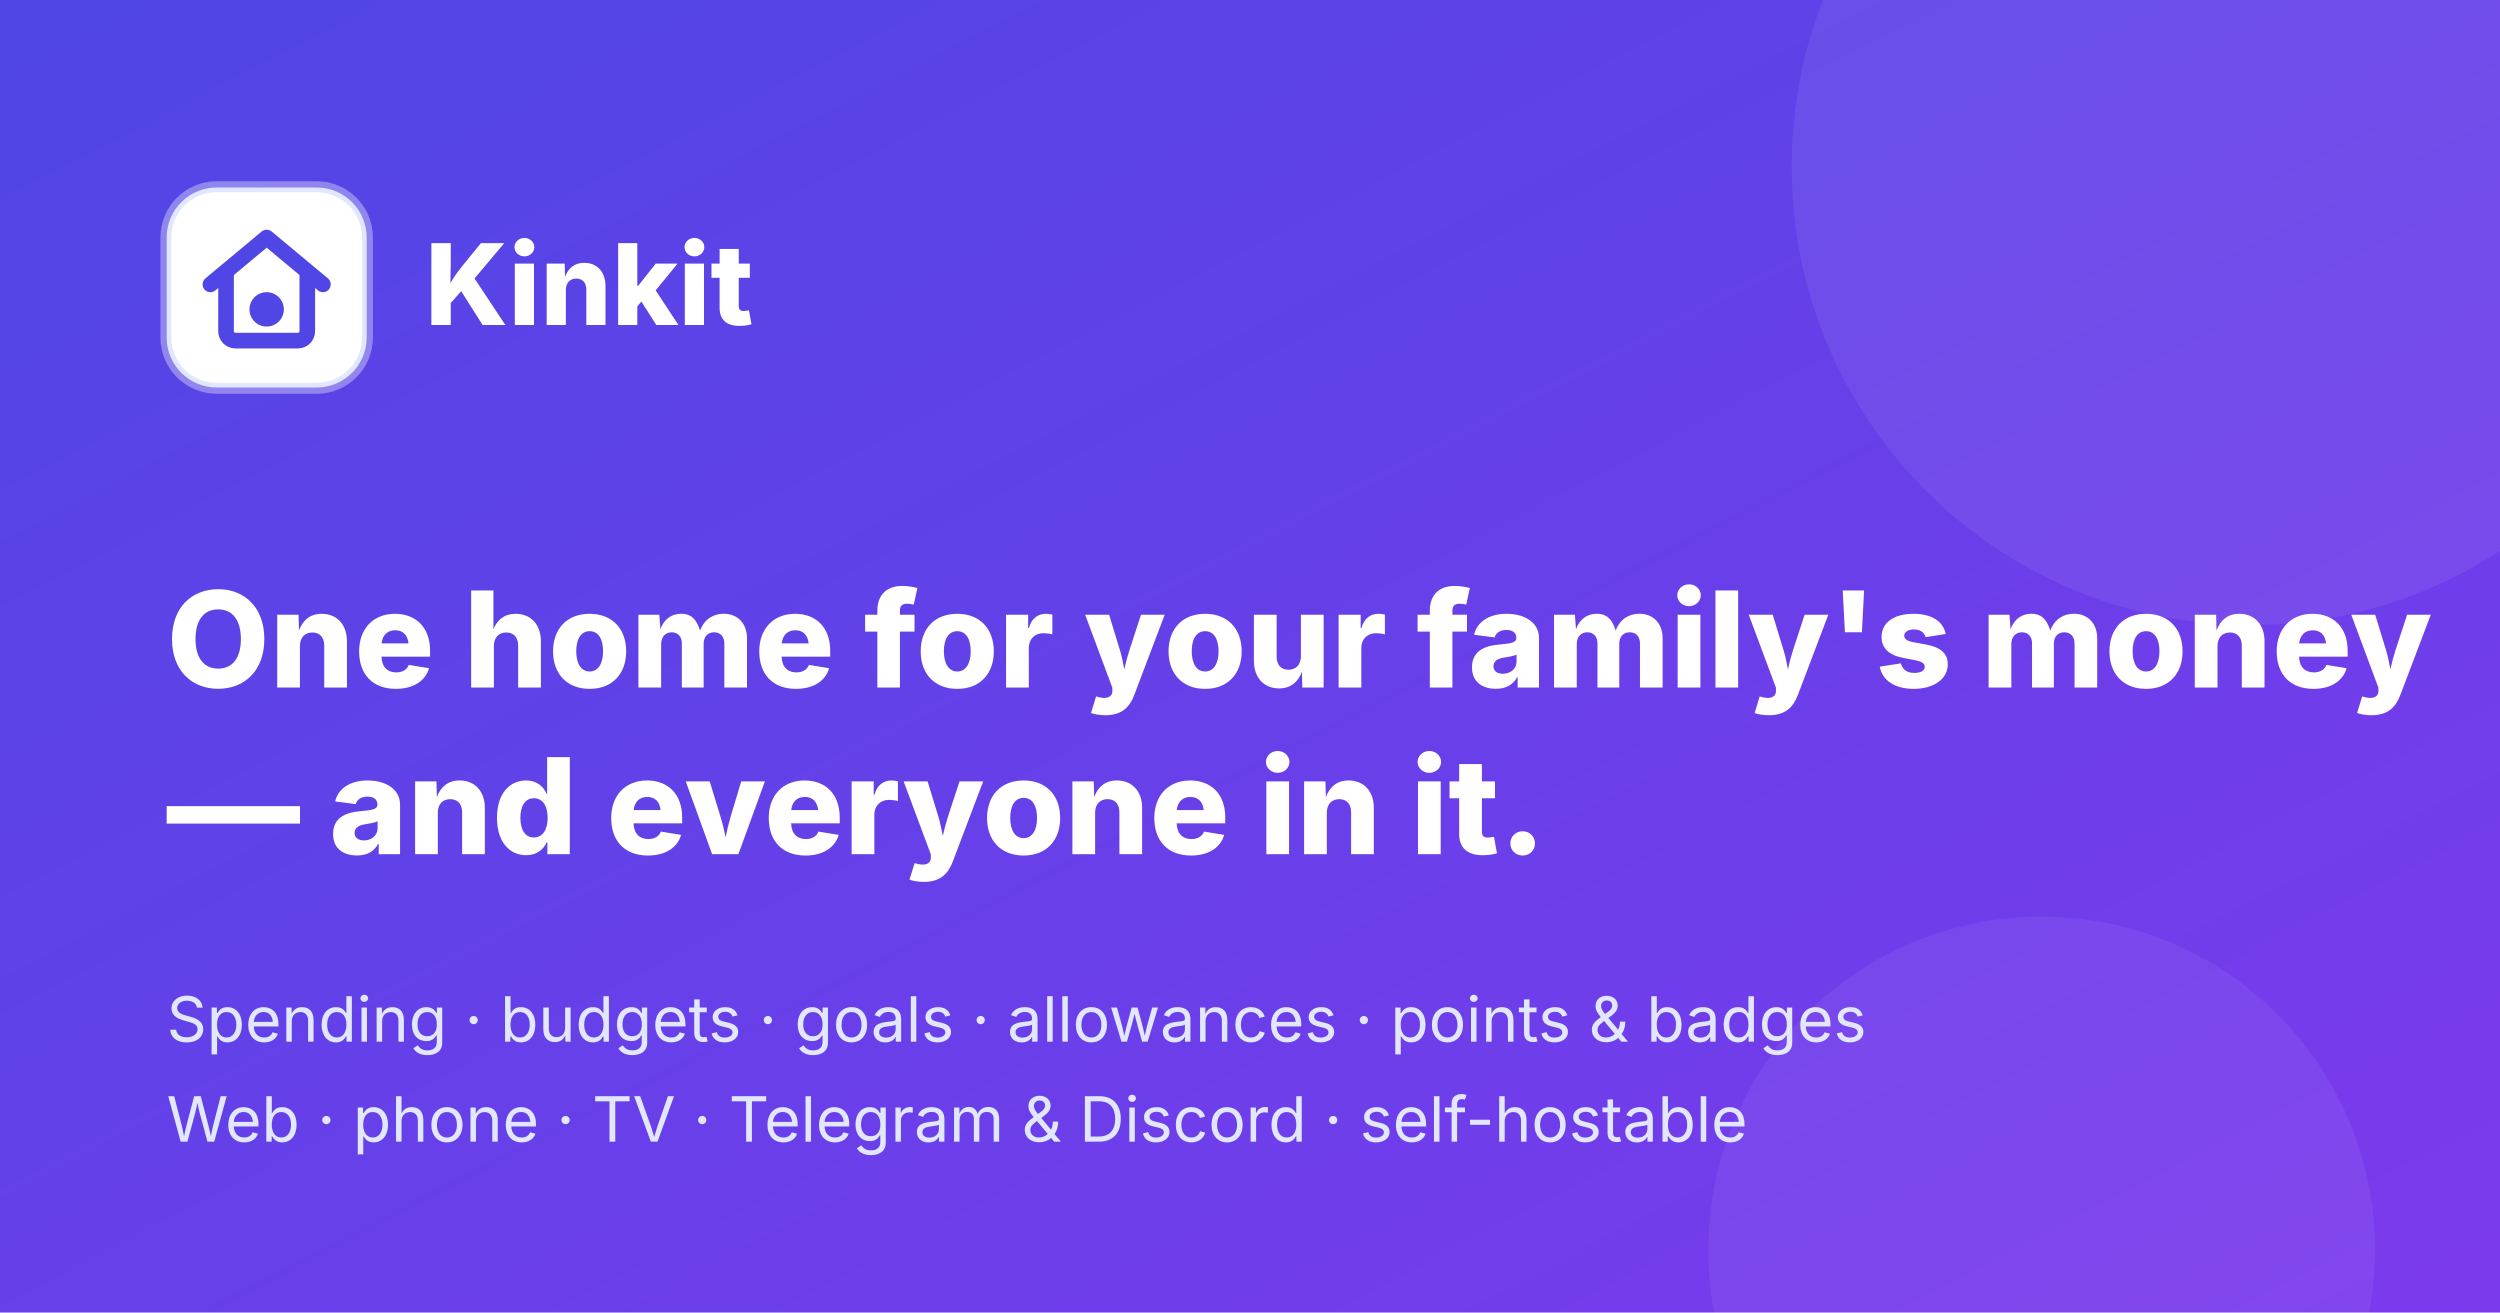
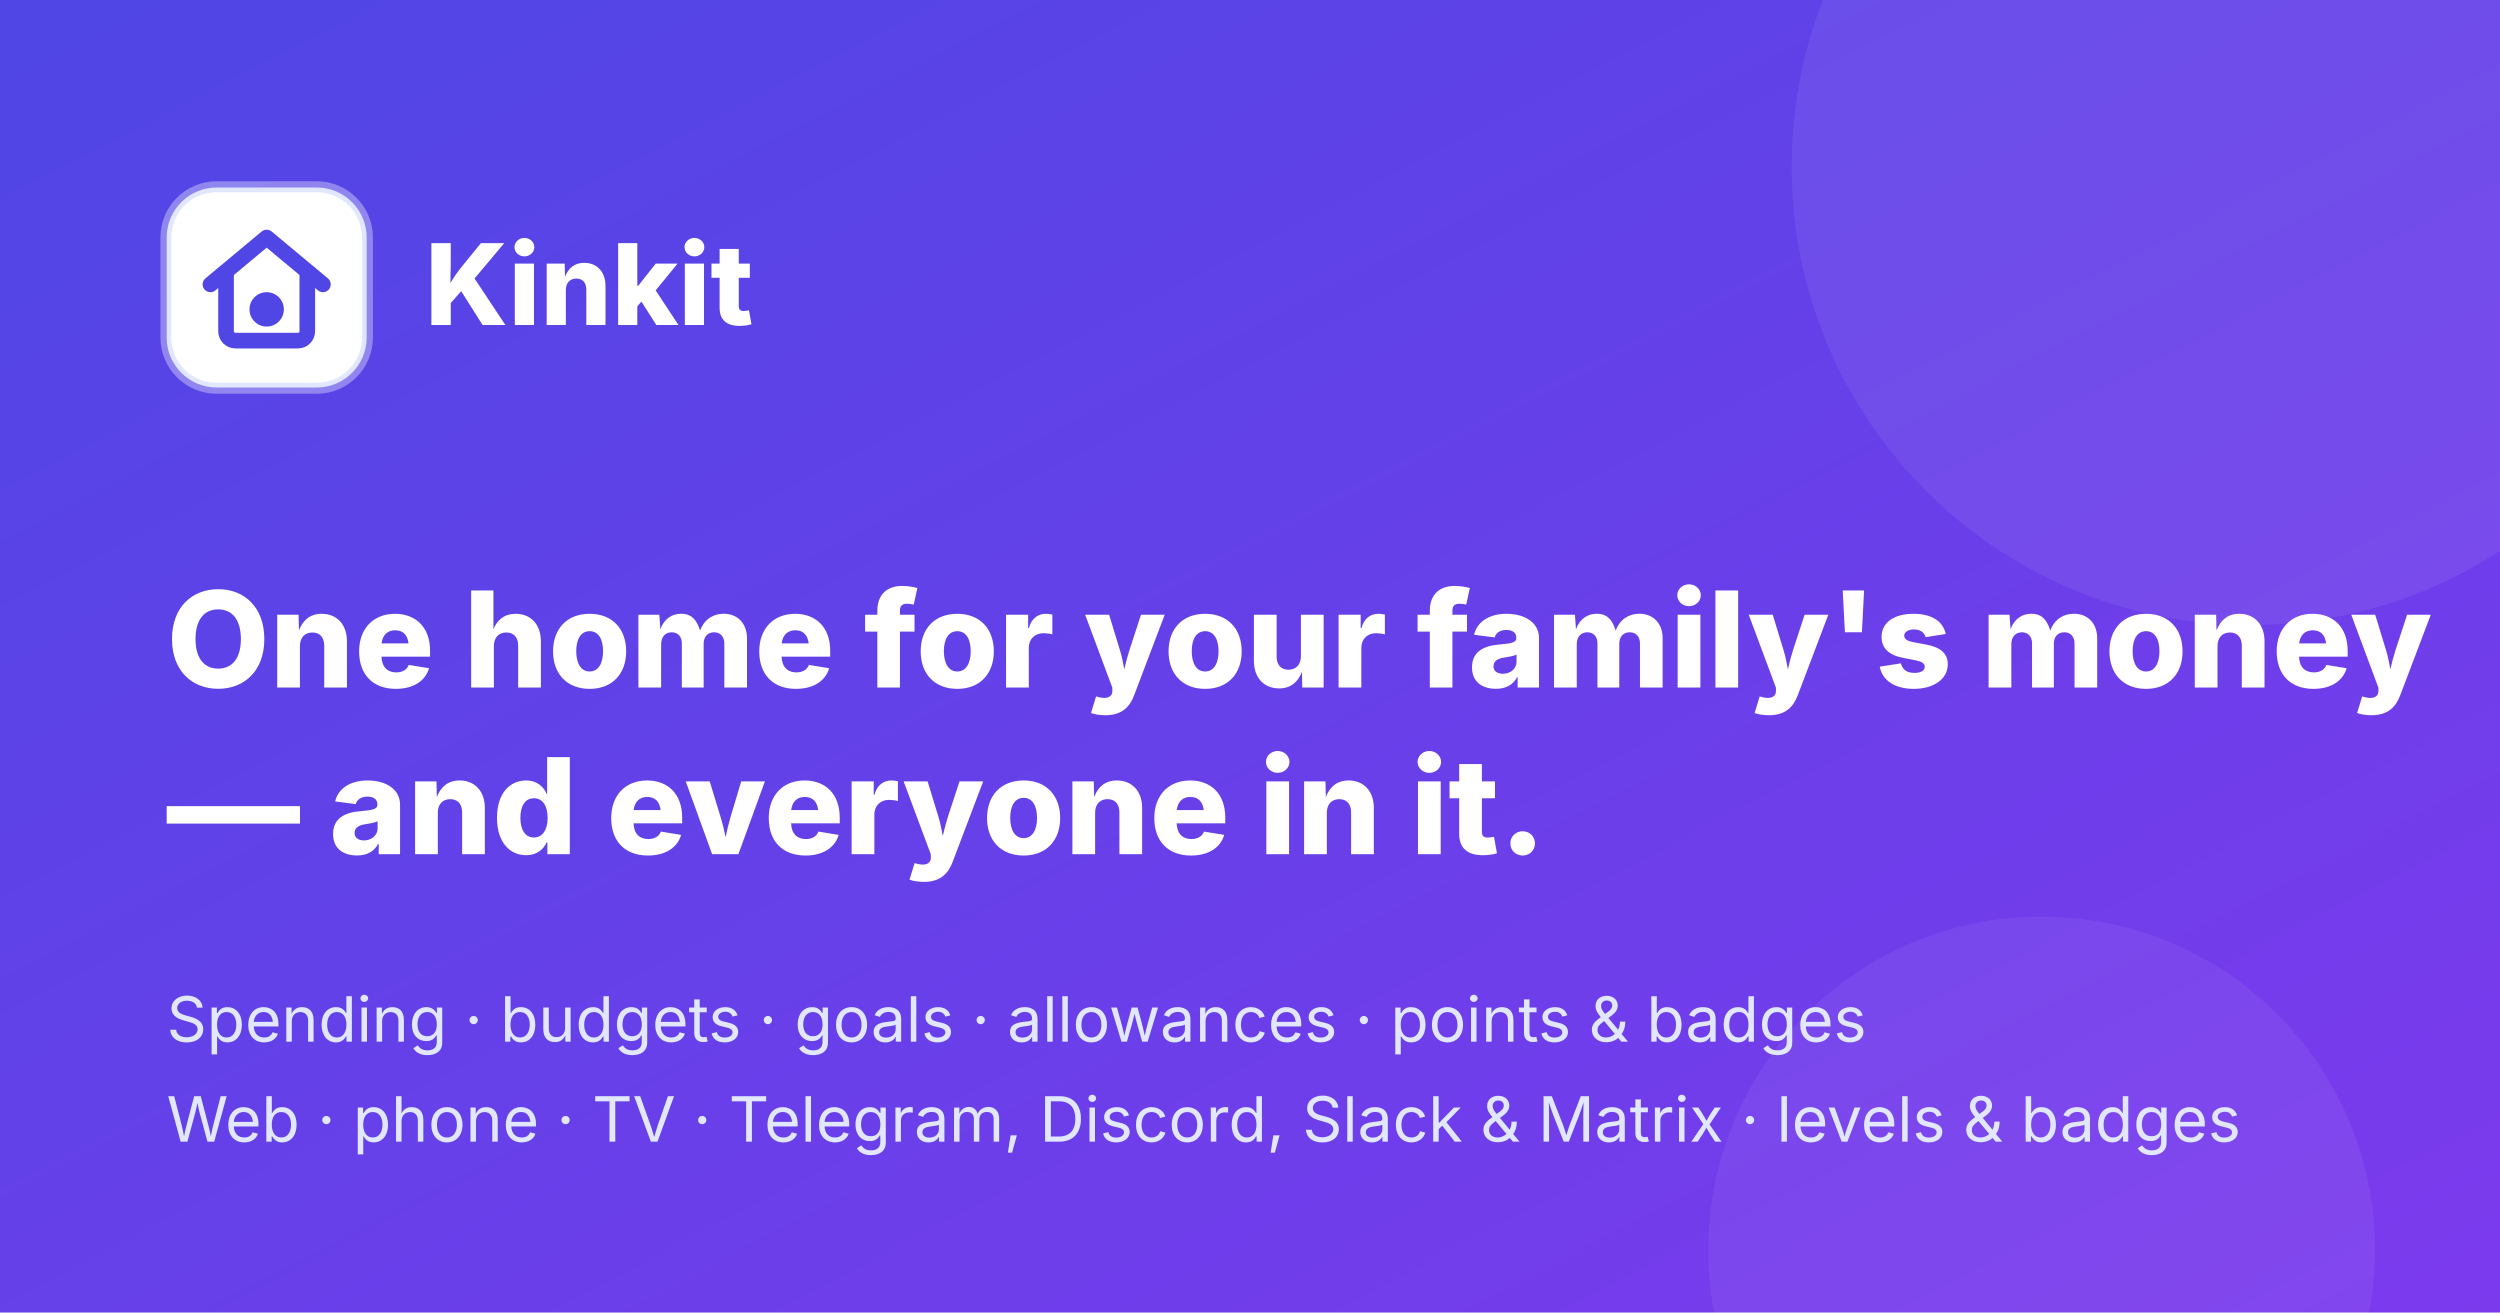
<svg xmlns="http://www.w3.org/2000/svg" width="1200" height="630" viewBox="0 0 1200 630">
  <defs>
    <linearGradient id="bg" x1="0" y1="0" x2="1" y2="1">
      <stop offset="0" stop-color="#4f46e5" />
      <stop offset="1" stop-color="#7c3aed" />
    </linearGradient>
  </defs>
  <rect width="1200" height="630" fill="url(#bg)" />
  <circle cx="1080" cy="80" r="220" fill="#fff" opacity=".07" />
  <circle cx="980" cy="600" r="160" fill="#fff" opacity=".06" />
  <g transform="translate(80 90)">
    <rect x="-3" y="-3" width="102" height="102" rx="27" fill="#fff" opacity=".35" />
    <g transform="scale(1.5)">
      <rect x="0.75" y="0.75" width="62.5" height="62.5" rx="15.25" fill="#FFFFFF" stroke="#E0E7FF" stroke-width="1.5" />
      <path d="M14 31 32 16l18 15" fill="none" stroke="#4F46E5" stroke-width="5" stroke-linecap="round" stroke-linejoin="round" />
      <path d="M19 28v18a3 3 0 0 0 3 3h20a3 3 0 0 0 3-3V28" fill="none" stroke="#4F46E5" stroke-width="5" stroke-linejoin="round" />
      <circle cx="32" cy="39" r="5.5" fill="#4F46E5" />
    </g>
    <text x="124" y="66" font-family="Inter, Segoe UI, Arial, sans-serif" font-size="54" font-weight="800" fill="#fff">Kinkit</text>
  </g>
  <text x="80" y="330" font-family="Inter, Segoe UI, Arial, sans-serif" font-size="64" font-weight="800" fill="#fff">One home for your family's money</text>
  <text x="80" y="410" font-family="Inter, Segoe UI, Arial, sans-serif" font-size="64" font-weight="800" fill="#fff">— and everyone in it.</text>
  <text x="80" y="500" font-family="Inter, Segoe UI, Arial, sans-serif" font-size="30" fill="#e0e7ff">Spending · budgets · goals · allowances · points &amp; badges</text>
-   <text x="80" y="548" font-family="Inter, Segoe UI, Arial, sans-serif" font-size="30" fill="#e0e7ff">Web · phone · TV · Telegram &amp; Discord · self-hostable</text>
+   <text x="80" y="548" font-family="Inter, Segoe UI, Arial, sans-serif" font-size="30" fill="#e0e7ff">Web · phone · TV · Telegram, Discord, Slack &amp; Matrix · levels &amp; badges</text>
</svg>
